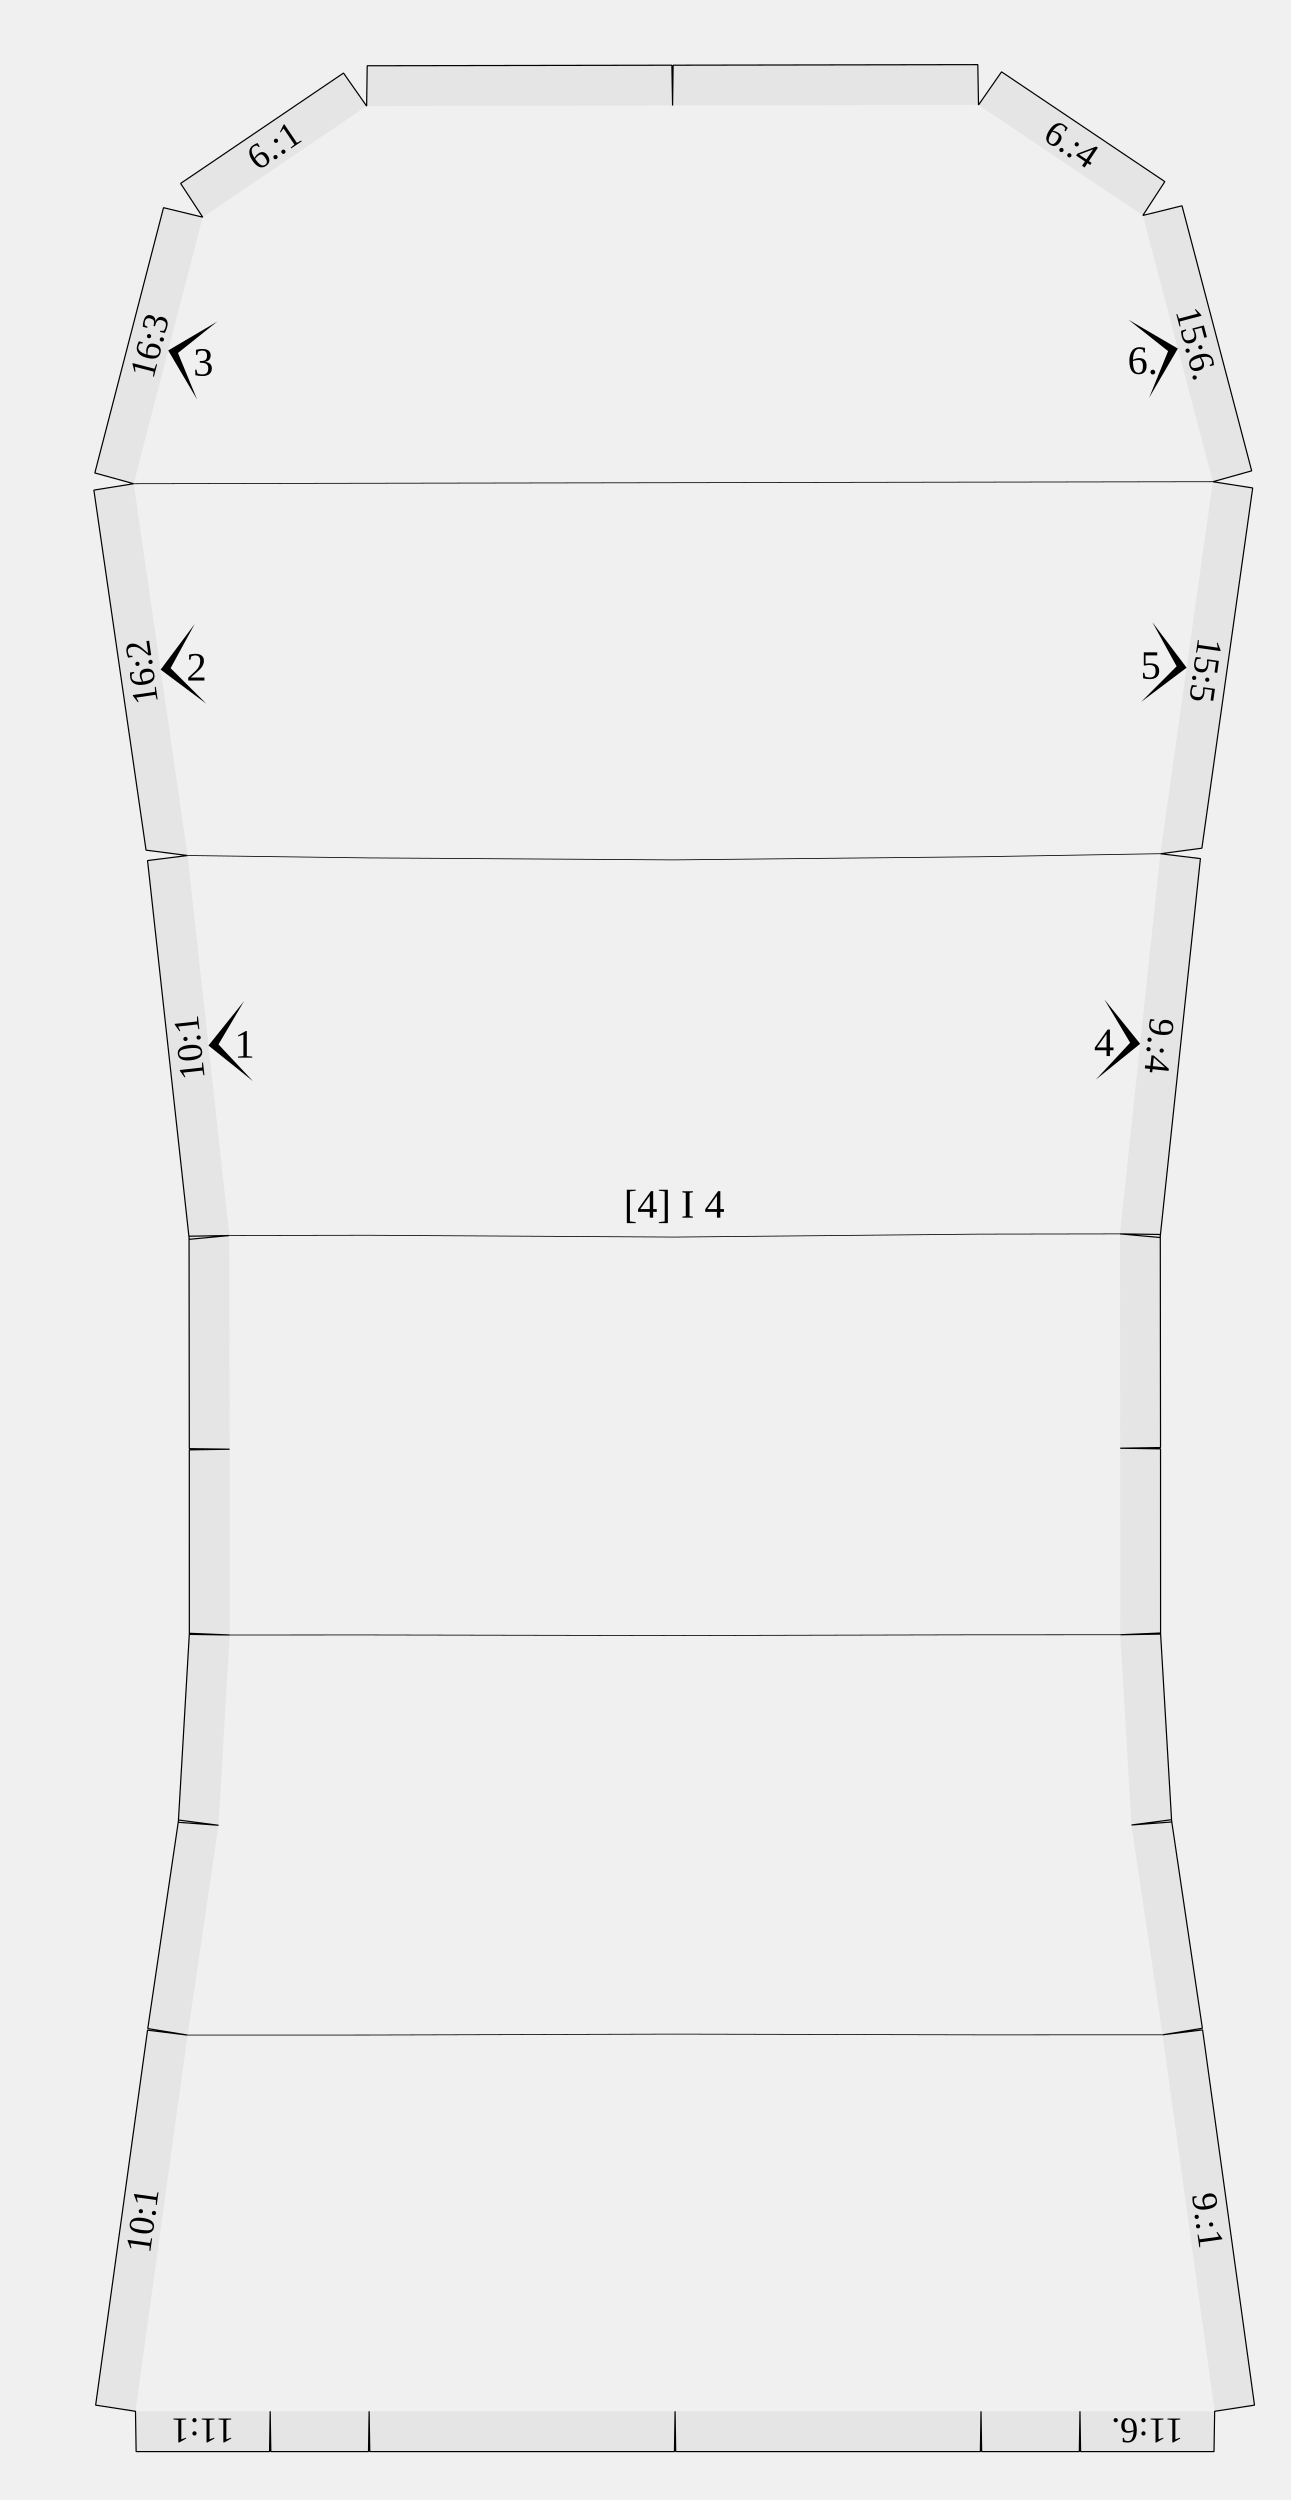
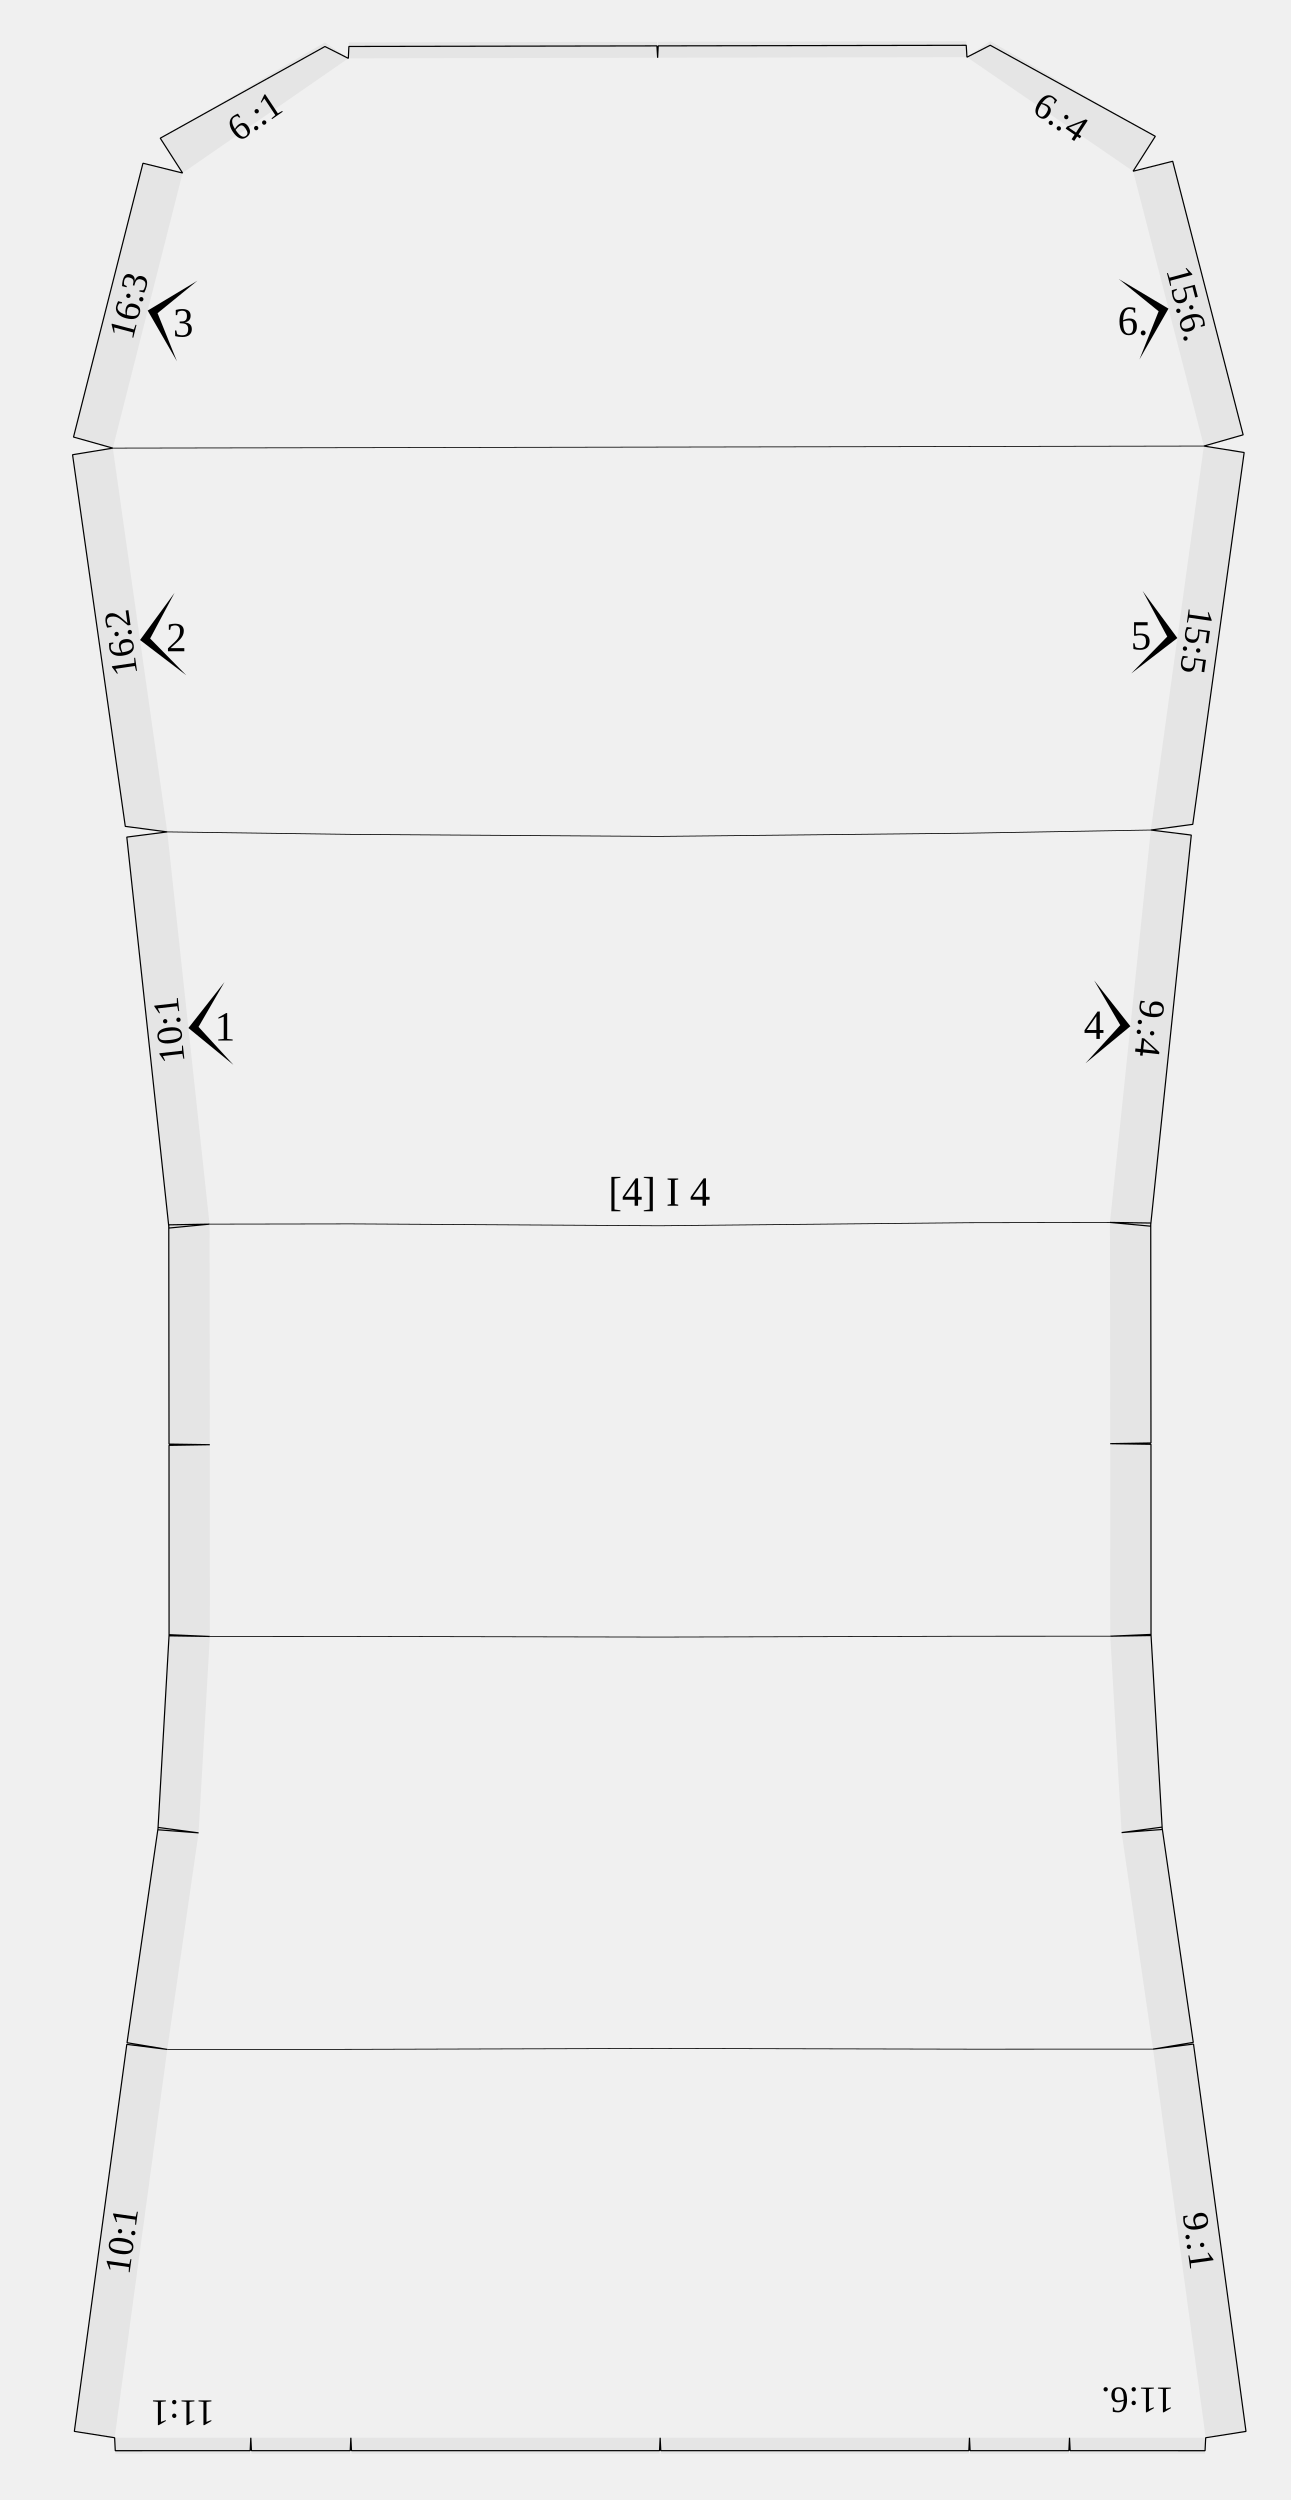
<svg xmlns="http://www.w3.org/2000/svg" version="1.1" width="320.00mm" height="620.00mm" viewBox="0 0 320.00 620.00" id="svg934">
  <defs id="defs938" />
  <style type="text/css" id="style824">
    path {
        fill: none;
        stroke-linecap: butt;
        stroke-linejoin: bevel;
        stroke-dasharray: none;
    }
    path.outer {
        stroke: #000000;
        stroke-dasharray: none;
        stroke-dashoffset: 0;
        stroke-width: 0.3;
        stroke-opacity: 1.0;
    }
    path.convex {
        stroke: #000000;
        stroke-dasharray: 0.50,1.00;
        stroke-dashoffset:0;
        stroke-width:0.2;
        stroke-opacity: 1.0
    }
    path.concave {
        stroke: #000000;
        stroke-dasharray: 1.00,0.50,0.20,0.50;
        stroke-dashoffset: 0;
        stroke-width: 0.2;
        stroke-opacity: 1.0
    }
    path.freestyle {
        stroke: #000000;
        stroke-dasharray: none;
        stroke-dashoffset: 0;
        stroke-width: 0.2;
        stroke-opacity: 1.0
    }
    path.outer_background {
        stroke: #ffffff;
        stroke-opacity: 1.0;
        stroke-width: 0.5
    }
    path.inner_background {
        stroke: #ffffff;
        stroke-opacity: 1.0;
        stroke-width: 0.2
    }
    path.sticker {
        fill: #e5e5e5;
        stroke: none;
        fill-opacity: 1.0;
    }
    path.arrow {
        fill: #000000;
    }
    text {
        font-style: normal;
        fill: #000000;
        fill-opacity: 1.0;
        stroke: none;
    }
    text, tspan {
        text-anchor:middle;
    }
    </style>
-   <g id="g932" transform="translate(23.28333)">
-     <text transform="translate(143.9158,301.9871)" style="font-size:10px" id="text828">
-       <tspan id="tspan826">[4] I 4</tspan>
-     </text>
-     <path class="sticker" d="m 144.133,598 -0.157,10 H 68.419 l -0.157,-10 z M 33.603,306.41 l -9.957,0.938 -10.338,-93.932 9.923,-1.25 z m 0.071,99.066 -10,-0.154 -0.012,-45.76 10,-0.16 z m -10.44,99.224 -9.87,-1.615 7.634,-51.724 9.916,1.305 z M 26.99,53.86 21.509,45.493 61.902,18.117 l 5.74,8.19 z m 40.653,-27.552 0.139,-10 75.558,-0.14 0.176,10 z M 43.722,598 43.565,608 10.477,608 10.319,598 Z M 23.231,212.165 12.935,210.84 0,121.547 9.874,119.958 Z m 45.031,385.834 -0.157,10 -24.225,-6e-5 -0.157,-10 z m -57.942,7e-5 -9.884,-1.527 12.871,-92.988 9.927,1.216 z M 9.874,119.958 0.233,117.299 17.27,51.505 l 9.72,2.355 z m 21.04,332.708 -9.974,-0.741 2.742,-46.876 9.992,0.427 z m 2.748,-93.263 -10,-0.146 -0.059,-52.678 10,-0.168 z m 186.343,238.598 -0.157,10 h -75.558 l -0.157,-10 z m 44.482,-386.282 9.927,1.213 -9.989,93.97 -9.961,-0.901 z m -9.962,147.439 10,0.155 0.011,45.947 -10,0.16 z m 2.797,93.442 9.915,-1.311 7.665,51.72 -9.869,1.621 z M 219.386,26.026 l 5.71,-8.211 40.494,27.226 -5.449,8.386 z m -75.872,0.141 0.139,-10 75.558,-0.14 0.176,10 z m 134.433,571.834 -0.157,10 -33.089,-1.3e-4 -0.157,-10 z m -0.446,-478.539 9.88,1.552 -12.603,89.341 -10.291,1.364 z m -32.957,478.539 -0.157,10 -24.225,5e-5 -0.157,-10 z m 20.489,-93.371 9.927,-1.214 12.871,93.06 -9.884,1.526 z m -4.892,-451.202 9.711,-2.391 17.281,65.73 -9.631,2.695 z m -5.604,351.991 9.992,-0.433 2.767,46.867 -9.973,0.746 z m -0.071,-99.417 10,0.146 0.06,52.842 -10,0.168 z" id="path830" />
-     <path class="freestyle" d="m 219.56,119.568 -75.872,0.141 m 0.174,93.543 75.871,-0.777 m 0,0 -75.871,0.777 m 0.174,93.543 75.871,-0.732 m -76.218,-186.354 75.872,-0.141 m 0,0 57.942,-0.108 m 0,0 -57.942,0.108 m 0.172,92.908 44.755,-0.759 m 0,0 -44.755,0.759 m 0.174,93.588 34.559,-0.064 m -231.235,-93.834 44.758,0.593 m -0.172,-92.908 -57.942,0.108 m 0,0 57.942,-0.108 m -34.213,186.56 34.559,-0.064 m -0.174,-93.588 -44.758,-0.593 m 44.932,94.18 75.873,0.45 m -0.174,-93.543 -75.873,-0.495 m 0,0 75.873,0.495 m -0.174,-93.543 -75.872,0.141 m 0,0 75.872,-0.141 m -75.526,186.636 75.873,0.45 m -75.873,-0.45 -34.559,0.064 m 220.863,-0.41 -34.559,0.064 m -75.871,0.732 75.871,-0.732 m -151.672,99.403 75.872,0.159 m 0,0 75.872,-0.2 m -186.303,0.05 34.56,-0.009 m 151.744,-0.04 34.56,-0.009 M 68.262,504.687 144.133,504.457 m -120.9,0.244 45.028,-0.013 m 151.744,-0.045 45.028,-0.013 m -120.9,-0.172 75.872,0.185 m -151.772,-99.175 75.872,0.159 m -75.872,-0.159 -34.56,0.009 m 220.863,-0.059 -34.56,0.009 m -75.872,0.2 75.872,-0.2 m 0.028,99.216 -75.872,-0.185 m 0,0 -75.872,0.231 m 0,0 -45.028,0.013 m 241.799,-0.072 -45.028,0.013" id="path832" />
-     <path class="outer" d="M 12.935,210.84 0,121.547 9.874,119.958 0.233,117.299 17.27,51.505 l 9.72,2.355 -5.48,-8.366 40.393,-27.376 5.74,8.19 0.139,-10 75.558,-0.14 0.176,10 0.139,-10 75.558,-0.14 0.176,10 5.71,-8.211 40.494,27.226 -5.449,8.386 9.711,-2.391 17.281,65.73 -9.631,2.695 9.88,1.552 -12.603,89.341 -10.291,1.364 9.927,1.213 -9.989,93.97 -9.961,-0.901 10,0.146 0.06,52.842 -10,0.168 10,0.155 0.011,45.947 -10,0.16 9.992,-0.433 2.767,46.867 -9.973,0.746 9.915,-1.311 7.665,51.72 -9.869,1.621 9.927,-1.214 12.871,93.06 -9.884,1.526 -0.157,10 -33.089,-1.3e-4 -0.157,-10 -0.157,10 -24.225,5e-5 -0.157,-10 -0.157,10 h -75.558 l -0.157,-10 -0.157,10 H 68.419 l -0.157,-10 -0.157,10 -24.225,-6e-5 -0.157,-10 -0.157,10 -33.089,1.2e-4 -0.157,-10 -9.884,-1.527 12.871,-92.988 9.927,1.216 -9.87,-1.615 7.634,-51.724 9.916,1.305 -9.974,-0.741 2.742,-46.876 9.992,0.427 -10,-0.154 -0.012,-45.76 10,-0.16 -10,-0.146 -0.059,-52.678 10,-0.168 -9.957,0.938 -10.338,-93.932 9.923,-1.25 z" id="path834" />
-     <g id="g842">
-       <path transform="matrix(-1.093943,-9.939984,9.939984,-1.093943,28.4169,259.2877)" class="arrow" d="M 0,0 1,1 0,0.25 -1,1 Z" id="path836" />
-       <text transform="translate(37.36289,262.3031)" style="font-size:10px" id="text840">
-         <tspan id="tspan838">1</tspan>
-       </text>
-     </g>
-     <text transform="rotate(-96.28039,129.5608,117.8134)" style="font-size:9px" id="text846">
-       <tspan id="tspan844">10:1</tspan>
-     </text>
-     <text transform="rotate(-34.12728,86.01994,-56.13402)" style="font-size:9px" id="text850">
-       <tspan id="tspan848">6.:1</tspan>
-     </text>
-     <text transform="rotate(179.9998,13.50984,299.9)" style="font-size:9px" id="text854">
-       <tspan id="tspan852">11:1</tspan>
-     </text>
-     <g id="g862">
-       <path transform="matrix(-1.43358,-9.896708,9.896708,-1.43358,16.55253,166.0616)" class="arrow" d="M 0,0 1,1 0,0.25 -1,1 Z" id="path856" />
-       <text transform="translate(25.45957,168.7714)" style="font-size:10px" id="text860">
-         <tspan id="tspan858">2</tspan>
-       </text>
-     </g>
-     <text transform="rotate(-98.2422,79.36727,76.76701)" style="font-size:9px" id="text866">
-       <tspan id="tspan864">16:2</tspan>
-     </text>
-     <text transform="rotate(-82.1193,323.8171,266.9456)" style="font-size:9px" id="text870">
-       <tspan id="tspan868">10:1</tspan>
-     </text>
-     <g id="g878">
-       <path transform="matrix(2.506739,-9.680716,9.680716,2.506739,18.43197,86.90864)" class="arrow" d="M 0,0 1,1 0,0.25 -1,1 Z" id="path872" />
-       <text transform="translate(27.14461,93.16468)" style="font-size:10px" id="text876">
-         <tspan id="tspan874">3</tspan>
-       </text>
-     </g>
-     <text transform="rotate(-75.48261,64.19288,32.44796)" style="font-size:9px" id="text882">
-       <tspan id="tspan880">16:3</tspan>
-     </text>
-     <g id="g890">
-       <path transform="matrix(-1.057026,9.943977,-9.943977,-1.057026,259.4765,258.8588)" class="arrow" d="M 0,0 1,1 0,0.25 -1,1 Z" id="path884" />
-       <text transform="translate(250.5269,261.9075)" style="font-size:10px" id="text888">
-         <tspan id="tspan886">4</tspan>
-       </text>
-     </g>
-     <text transform="rotate(96.06767,14.14722,247.0076)" style="font-size:9px" id="text894">
-       <tspan id="tspan892">9.:4</tspan>
-     </text>
-     <text transform="rotate(33.9145,57.69052,413.9277)" style="font-size:9px" id="text898">
-       <tspan id="tspan896">6.:4</tspan>
-     </text>
-     <text transform="rotate(-179.9998,130.6236,299.8997)" style="font-size:9px" id="text902">
-       <tspan id="tspan900">11:6.</tspan>
-     </text>
-     <g id="g910">
-       <path transform="matrix(-1.396827,9.901963,-9.901963,-1.396827,270.9947,165.5892)" class="arrow" d="M 0,0 1,1 0,0.25 -1,1 Z" id="path904" />
-       <text transform="translate(262.0829,168.3321)" style="font-size:10px" id="text908">
-         <tspan id="tspan906">5</tspan>
-       </text>
-     </g>
-     <text transform="rotate(98.02951,64.34446,201.4194)" style="font-size:9px" id="text914">
-       <tspan id="tspan912">15:5</tspan>
-     </text>
-     <text transform="rotate(82.12537,-179.6293,432.3696)" style="font-size:9px" id="text918">
-       <tspan id="tspan916">9.:1</tspan>
-     </text>
-     <g id="g926">
-       <path transform="matrix(2.542668,9.671342,-9.671342,2.542668,268.8214,86.44372)" class="arrow" d="M 0,0 1,1 0,0.25 -1,1 Z" id="path920" />
-       <text transform="translate(260.1171,92.73213)" style="font-size:10px" id="text924">
-         <tspan id="tspan922">6.</tspan>
-       </text>
-     </g>
-     <text transform="rotate(75.26984,79.52389,218.4378)" style="font-size:9px" id="text930">
-       <tspan id="tspan928">15:6.</tspan>
+   <text transform="scale(0.9897075,1.0104)" style="font-size:10.216px;stroke-width:1.022" id="text828" x="165.2" y="295.943">
+     <tspan id="tspan826" style="stroke-width:1.022">[4] I 4</tspan>
+   </text>
+   <path class="sticker" d="m 163.719,604.559 -0.159,3.974 H 87.169 l -0.159,-3.974 z M 51.969,303.586 41.902,304.554 31.45,207.599 41.482,206.309 Z m 0.072,102.254 -10.11,-0.159 -0.012,-47.232 10.11,-0.165 z m -10.555,102.417 -9.979,-1.667 7.718,-53.389 10.025,1.347 z M 45.283,42.909 39.742,34.274 80.58,10.52 l 5.804,3.951 z m 41.102,-28.439 0.14,-3.962 76.392,-0.145 0.178,3.962 z m -24.184,590.088 -0.159,3.974 -33.454,1.2e-4 -0.159,-3.974 z m -20.718,-398.25 -10.41,-1.368 -13.077,-92.167 9.983,-1.64 z m 45.528,398.25 -0.159,3.974 -24.492,-6e-5 -0.159,-3.974 z m -58.582,8e-5 -9.993,-1.576 13.013,-95.98 10.037,1.255 z m -0.45,-493.425 -9.748,-2.744 17.225,-67.911 9.827,2.43 z m 21.272,343.414 -10.084,-0.765 2.772,-48.384 10.102,0.441 z m 2.779,-96.264 -10.111,-0.151 -0.059,-54.373 10.11,-0.174 z m 188.401,246.275 -0.159,3.974 h -76.392 l -0.159,-3.974 z m 44.973,-398.712 10.037,1.252 -10.099,96.994 -10.071,-0.93 z m -10.072,152.183 10.11,0.16 0.011,47.425 -10.11,0.165 z m 2.828,96.448 10.024,-1.353 7.749,53.384 -9.978,1.674 z m -38.355,-440.299 5.773,-3.973 40.941,23.599 -5.509,8.656 z m -76.709,0.145 0.14,-3.962 76.392,-0.145 0.178,3.962 z m 135.917,590.234 -0.159,3.974 -33.454,-1.3e-4 -0.159,-3.974 z m -0.451,-493.937 9.989,1.602 -12.742,92.216 -10.405,1.408 z m -33.321,493.937 -0.159,3.974 -24.492,5e-5 -0.159,-3.974 z m 20.715,-96.376 10.037,-1.254 13.013,96.055 -9.993,1.575 z m -4.946,-465.721 9.819,-2.468 17.472,67.845 -9.738,2.781 z m -5.666,363.317 10.102,-0.446 2.797,48.375 -10.083,0.77 z m -0.072,-102.616 10.111,0.151 0.06,54.543 -10.11,0.174 z" id="path830" style="stroke-width:1.022" />
+   <path class="freestyle" d="m 239.978,110.733 -76.709,0.146 m 0.176,96.553 76.708,-0.802 m 0,0 -76.708,0.802 m 0.176,96.553 76.708,-0.755 m -77.059,-192.351 76.709,-0.146 m 0,0 58.582,-0.111 m 0,0 -58.582,0.111 m 0.174,95.897 45.249,-0.783 m 0,0 -45.249,0.783 m 0.176,96.599 34.941,-0.066 M 41.482,206.309 l 45.252,0.612 m -0.174,-95.897 -58.582,0.111 m 0,0 58.582,-0.111 m -34.591,192.563 34.941,-0.066 m -0.176,-96.599 -45.252,-0.612 m 45.428,97.211 76.71,0.465 m -0.176,-96.553 -76.711,-0.511 m 0,0 76.711,0.511 m -0.176,-96.553 -76.709,0.145 m 0,0 76.709,-0.145 m -76.359,192.642 76.71,0.465 m -76.71,-0.465 -34.941,0.066 m 223.301,-0.423 -34.941,0.066 m -76.708,0.755 76.708,-0.755 m -153.347,102.601 76.71,0.164 m 0,0 76.709,-0.206 m -188.36,0.051 34.941,-0.009 m 153.419,-0.042 34.941,-0.009 M 87.01,508.243 163.719,508.006 m -122.234,0.252 45.525,-0.014 m 153.419,-0.046 45.525,-0.014 m -122.234,-0.178 76.71,0.191 M 86.982,405.831 163.691,405.995 m -76.71,-0.164 -34.941,0.009 m 223.301,-0.061 -34.941,0.009 m -76.709,0.206 76.709,-0.206 m 0.028,102.408 -76.71,-0.191 m 0,0 -76.71,0.238 m 0,0 -45.525,0.014 m 244.469,-0.074 -45.525,0.014" id="path832" />
+   <path class="outer" d="m 31.072,204.941 -13.077,-92.167 9.983,-1.64 -9.748,-2.744 17.225,-67.911 9.827,2.43 -5.541,-8.635 40.839,-22.739 5.804,2.935 0.14,-2.946 76.392,-0.145 0.178,2.946 0.14,-2.946 76.392,-0.145 0.178,2.946 5.773,-2.957 40.941,22.583 -5.509,8.656 9.819,-2.468 17.472,67.845 -9.738,2.781 9.989,1.602 -12.742,92.216 -10.405,1.408 10.037,1.252 -10.099,96.994 -10.071,-0.93 10.111,0.151 0.06,54.543 -10.11,0.174 10.11,0.16 0.011,47.425 -10.11,0.165 10.102,-0.446 2.797,48.375 -10.083,0.77 10.024,-1.353 7.749,53.384 -9.978,1.674 10.037,-1.254 13.013,96.055 -9.993,1.575 -0.159,3.212 -33.454,-1.3e-4 -0.159,-3.212 -0.159,3.212 -24.492,5e-5 -0.159,-3.212 -0.159,3.212 h -76.392 l -0.159,-3.212 -0.159,3.212 H 87.169 l -0.159,-3.212 -0.159,3.212 -24.492,-6e-5 -0.159,-3.212 -0.159,3.212 -33.454,1.2e-4 -0.159,-3.212 -9.993,-1.576 13.013,-95.98 10.037,1.255 -9.979,-1.667 7.718,-53.389 10.025,1.347 -10.084,-0.765 2.772,-48.384 10.102,0.441 -10.11,-0.159 -0.012,-47.232 10.11,-0.165 -10.111,-0.151 -0.059,-54.373 10.11,-0.174 -10.067,0.968 -10.452,-96.955 10.032,-1.29 z" id="path834" />
+   <g id="g842" transform="matrix(1.01104,0,0,1.032178,17.99488,-12.68329)">
+     <path transform="matrix(-1.093943,-9.939984,9.939984,-1.093943,28.4169,259.2877)" class="arrow" d="M 0,0 1,1 0,0.25 -1,1 Z" id="path836" />
+     <text transform="translate(37.36289,262.3031)" style="font-size:10px" id="text840">
+       <tspan id="tspan838">1</tspan>
    </text>
  </g>
+   <text transform="matrix(-0.1082681,-1.004336,0.9837677,-0.1105317,0,0)" style="font-size:9.194px;stroke-width:1.022" id="text846" x="-255.974" y="17.487">
+     <tspan id="tspan844" style="stroke-width:1.022">10:1</tspan>
+   </text>
+   <text transform="matrix(0.8192732,-0.5668677,0.5552588,0.836402,0,0)" style="font-size:9.194px;stroke-width:1.022" id="text850" x="36.782" y="62.453">
+     <tspan id="tspan848" style="stroke-width:1.022">6.:1</tspan>
+   </text>
+   <text transform="matrix(-0.9897074,4.0560037e-6,-3.9729403e-6,-1.0104,0,0)" style="font-size:9.194px;stroke-width:1.022" id="text854" x="-45.783" y="-589.177">
+     <tspan id="tspan852" style="stroke-width:1.022">11:1</tspan>
+   </text>
+   <g id="g862" transform="matrix(1.01104,0,0,1.032178,17.99488,-12.68329)">
+     <path transform="matrix(-1.43358,-9.896708,9.896708,-1.43358,16.55253,166.0616)" class="arrow" d="M 0,0 1,1 0,0.25 -1,1 Z" id="path856" />
+     <text transform="translate(25.45957,168.7714)" style="font-size:10px" id="text860">
+       <tspan id="tspan858">2</tspan>
+     </text>
+   </g>
+   <text transform="matrix(-0.1418825,-0.999963,0.9794847,-0.1448489,0,0)" style="font-size:9.194px;stroke-width:1.022" id="text866" x="-160.496" y="10.37">
+     <tspan id="tspan864" style="stroke-width:1.022">16:2</tspan>
+   </text>
+   <text transform="matrix(0.1356997,-1.000857,0.9803603,0.1385369,0,0)" style="font-size:9.194px;stroke-width:1.022" id="text870" x="-540.638" y="108.652">
+     <tspan id="tspan868" style="stroke-width:1.022">10:1</tspan>
+   </text>
+   <g id="g878" transform="matrix(1.01104,0,0,1.032178,17.99488,-12.68329)">
+     <path transform="matrix(2.506739,-9.680716,9.680716,2.506739,18.43197,86.90864)" class="arrow" d="M 0,0 1,1 0,0.25 -1,1 Z" id="path872" />
+     <text transform="translate(27.14461,93.16468)" style="font-size:10px" id="text876">
+       <tspan id="tspan874">3</tspan>
+     </text>
+   </g>
+   <text transform="matrix(0.2480938,-0.9781391,0.9581077,0.2532808,0,0)" style="font-size:9.194px;stroke-width:1.022" id="text882" x="-64.517" y="53.099">
+     <tspan id="tspan880" style="stroke-width:1.022">16:3</tspan>
+   </text>
+   <g id="g890" transform="matrix(1.01104,0,0,1.032178,17.99488,-12.68329)">
+     <path transform="matrix(-1.057026,9.943977,-9.943977,-1.057026,259.4765,258.8588)" class="arrow" d="M 0,0 1,1 0,0.25 -1,1 Z" id="path884" />
+     <text transform="translate(250.5269,261.9075)" style="font-size:10px" id="text888">
+       <tspan id="tspan886">4</tspan>
+     </text>
+   </g>
+   <text transform="matrix(-0.104615,1.004739,-0.9841629,-0.1068022,0,0)" style="font-size:9.194px;stroke-width:1.022" id="text894" x="220.534" y="-310.128">
+     <tspan id="tspan892" style="stroke-width:1.022">9.:4</tspan>
+   </text>
+   <text transform="matrix(0.8213297,0.5637576,-0.5522123,0.8385014,0,0)" style="font-size:9.194px;stroke-width:1.022" id="text898" x="236.619" y="-121.472">
+     <tspan id="tspan896" style="stroke-width:1.022">6.:4</tspan>
+   </text>
+   <text transform="matrix(-0.9897074,-4.0560037e-6,3.9729403e-6,-1.0104,0,0)" style="font-size:9.194px;stroke-width:1.022" id="text902" x="-285.061" y="-586.033">
+     <tspan id="tspan900" style="stroke-width:1.022">11:6.</tspan>
+   </text>
+   <g id="g910" transform="matrix(1.01104,0,0,1.032178,17.99488,-12.68329)">
+     <path transform="matrix(-1.396827,9.901963,-9.901963,-1.396827,270.9947,165.5892)" class="arrow" d="M 0,0 1,1 0,0.25 -1,1 Z" id="path904" />
+     <text transform="translate(262.0829,168.3321)" style="font-size:10px" id="text908">
+       <tspan id="tspan906">5</tspan>
+     </text>
+   </g>
+   <text transform="matrix(-0.1382453,1.000494,-0.9800046,-0.1411357,0,0)" style="font-size:9.194px;stroke-width:1.022" id="text914" x="113.861" y="-315.839">
+     <tspan id="tspan912" style="stroke-width:1.022">15:5</tspan>
+   </text>
+   <text transform="matrix(0.1355959,1.000872,-0.9803747,0.1384308,0,0)" style="font-size:9.194px;stroke-width:1.022" id="text918" x="585.941" y="-219.135">
+     <tspan id="tspan916" style="stroke-width:1.022">9.:1</tspan>
+   </text>
+   <g id="g926" transform="matrix(1.01104,0,0,1.032178,17.99488,-12.68329)">
+     <path transform="matrix(2.542668,9.671342,-9.671342,2.542668,268.8214,86.44372)" class="arrow" d="M 0,0 1,1 0,0.25 -1,1 Z" id="path920" />
+     <text transform="translate(260.1171,92.73213)" style="font-size:10px" id="text924">
+       <tspan id="tspan922">6.</tspan>
+     </text>
+   </g>
+   <text transform="matrix(0.25165,0.9771918,-0.9571798,0.2569113,0,0)" style="font-size:9.194px;stroke-width:1.022" id="text930" x="147.713" y="-265.752">
+     <tspan id="tspan928" style="stroke-width:1.022">15:6.</tspan>
+   </text>
</svg>
